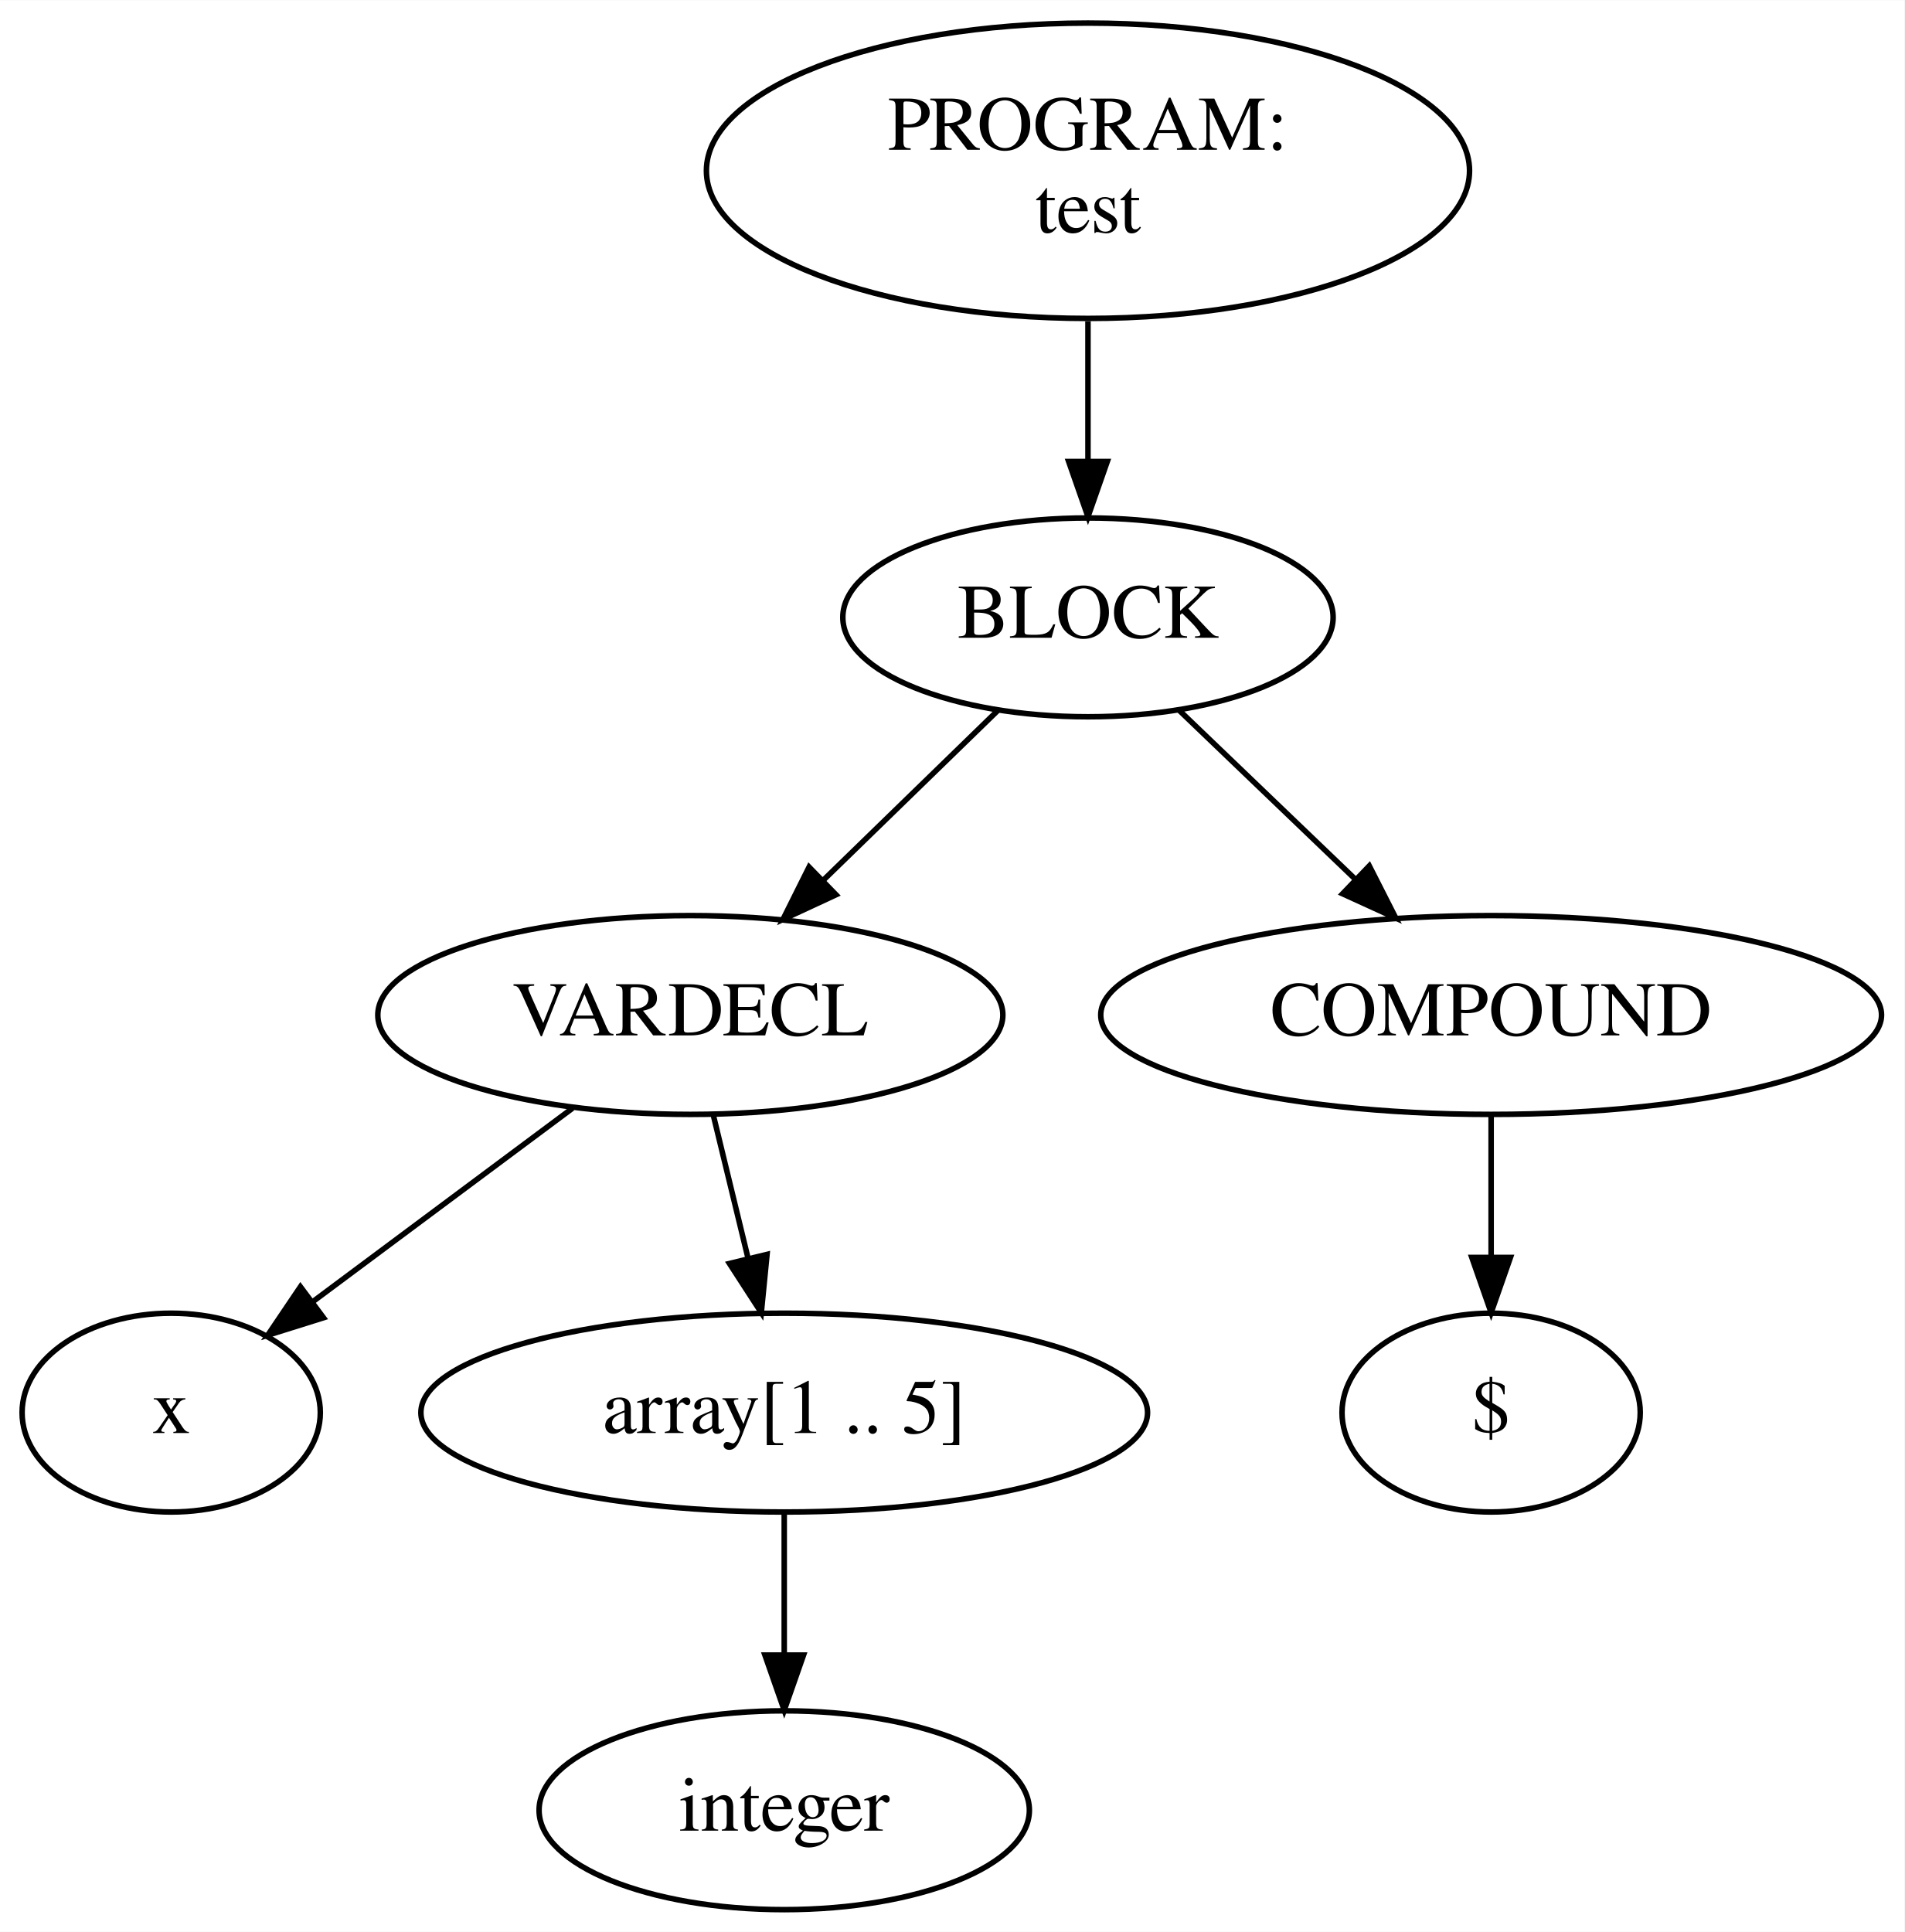
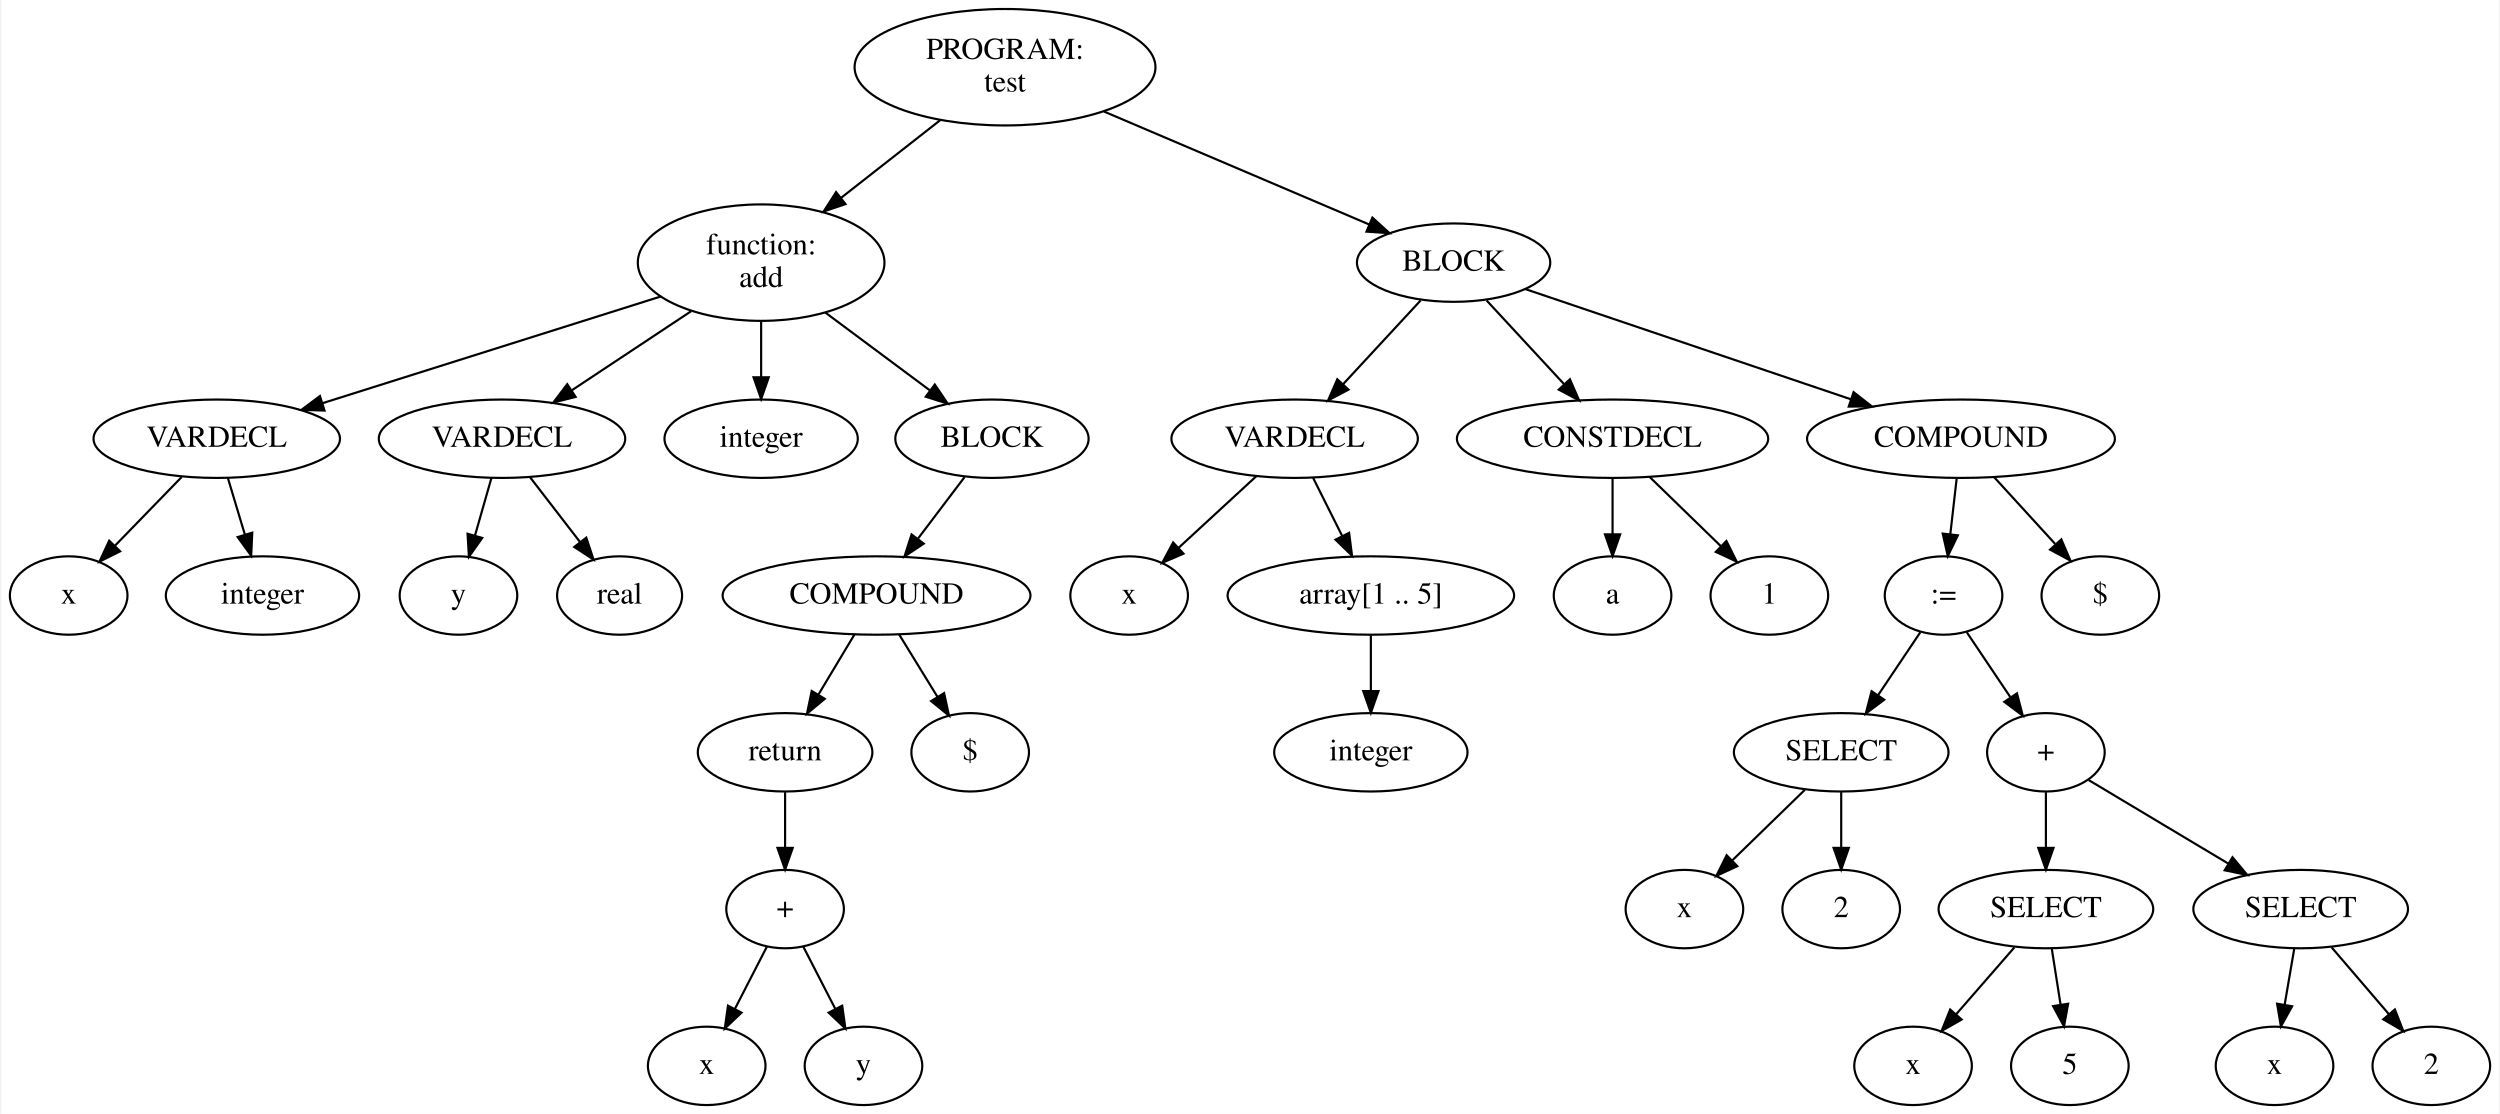
- <svg xmlns="http://www.w3.org/2000/svg" width="345pt" height="350pt" viewBox="0.00 0.00 344.84 349.74">
-   <g id="graph0" class="graph" transform="scale(1 1) rotate(0) translate(4 345.74)">
-     <polygon fill="white" stroke="transparent" points="-4,4 -4,-345.74 340.84,-345.74 340.84,4 -4,4" />
+ <svg xmlns="http://www.w3.org/2000/svg" width="1147pt" height="511pt" viewBox="0.00 0.00 1147.00 511.48">
+   <g id="graph0" class="graph" transform="scale(1 1) rotate(0) translate(4 507.48)">
+     <polygon fill="white" stroke="transparent" points="-4,4 -4,-507.48 1143,-507.48 1143,4 -4,4" />
    <g id="node1" class="node">
-       <ellipse fill="none" stroke="black" cx="193" cy="-314.87" rx="69.09" ry="26.74" />
-       <text text-anchor="middle" x="193" y="-318.67" font-family="Times,serif" font-size="14.00">PROGRAM:</text>
-       <text text-anchor="middle" x="193" y="-303.67" font-family="Times,serif" font-size="14.00">test</text>
+       <ellipse fill="none" stroke="black" cx="457" cy="-476.61" rx="69.09" ry="26.74" />
+       <text text-anchor="middle" x="457" y="-480.41" font-family="Times,serif" font-size="14.00">PROGRAM:</text>
+       <text text-anchor="middle" x="457" y="-465.41" font-family="Times,serif" font-size="14.00">test</text>
    </g>
    <g id="node2" class="node">
-       <ellipse fill="none" stroke="black" cx="193" cy="-234" rx="44.39" ry="18" />
-       <text text-anchor="middle" x="193" y="-230.3" font-family="Times,serif" font-size="14.00">BLOCK</text>
+       <ellipse fill="none" stroke="black" cx="345" cy="-386.87" rx="56.64" ry="26.74" />
+       <text text-anchor="middle" x="345" y="-390.67" font-family="Times,serif" font-size="14.00">function:</text>
+       <text text-anchor="middle" x="345" y="-375.67" font-family="Times,serif" font-size="14.00">add</text>
    </g>
    <g id="edge1" class="edge">
-       <path fill="none" stroke="black" d="M193,-287.61C193,-279.51 193,-270.57 193,-262.39" />
-       <polygon fill="black" stroke="black" points="196.5,-262.22 193,-252.22 189.5,-262.22 196.5,-262.22" />
+       <path fill="none" stroke="black" d="M427.28,-452.33C413.28,-441.36 396.45,-428.18 381.67,-416.6" />
+       <polygon fill="black" stroke="black" points="383.73,-413.76 373.7,-410.35 379.41,-419.27 383.73,-413.76" />
+     </g>
+     <g id="node17" class="node">
+       <ellipse fill="none" stroke="black" cx="663" cy="-386.87" rx="44.39" ry="18" />
+       <text text-anchor="middle" x="663" y="-383.17" font-family="Times,serif" font-size="14.00">BLOCK</text>
+     </g>
+     <g id="edge16" class="edge">
+       <path fill="none" stroke="black" d="M502.46,-456.25C538.96,-440.7 589.65,-419.11 624.25,-404.38" />
+       <polygon fill="black" stroke="black" points="625.72,-407.55 633.55,-400.41 622.98,-401.11 625.72,-407.55" />
    </g>
    <g id="node3" class="node">
-       <ellipse fill="none" stroke="black" cx="121" cy="-162" rx="56.59" ry="18" />
-       <text text-anchor="middle" x="121" y="-158.3" font-family="Times,serif" font-size="14.00">VARDECL</text>
+       <ellipse fill="none" stroke="black" cx="95" cy="-306" rx="56.59" ry="18" />
+       <text text-anchor="middle" x="95" y="-302.3" font-family="Times,serif" font-size="14.00">VARDECL</text>
    </g>
    <g id="edge2" class="edge">
-       <path fill="none" stroke="black" d="M176.66,-217.12C167.31,-208.03 155.41,-196.46 145.02,-186.35" />
-       <polygon fill="black" stroke="black" points="147.38,-183.77 137.77,-179.31 142.5,-188.79 147.38,-183.77" />
+       <path fill="none" stroke="black" d="M298.85,-371.31C254.78,-357.41 188.61,-336.53 143.7,-322.37" />
+       <polygon fill="black" stroke="black" points="144.49,-318.94 133.9,-319.27 142.38,-325.62 144.49,-318.94" />
+     </g>
+     <g id="node6" class="node">
+       <ellipse fill="none" stroke="black" cx="226" cy="-306" rx="56.59" ry="18" />
+       <text text-anchor="middle" x="226" y="-302.3" font-family="Times,serif" font-size="14.00">VARDECL</text>
+     </g>
+     <g id="edge5" class="edge">
+       <path fill="none" stroke="black" d="M312.8,-364.53C295.8,-353.26 275.01,-339.48 258.03,-328.23" />
+       <polygon fill="black" stroke="black" points="259.81,-325.21 249.55,-322.61 255.95,-331.05 259.81,-325.21" />
+     </g>
+     <g id="node9" class="node">
+       <ellipse fill="none" stroke="black" cx="345" cy="-306" rx="44.39" ry="18" />
+       <text text-anchor="middle" x="345" y="-302.3" font-family="Times,serif" font-size="14.00">integer</text>
+     </g>
+     <g id="edge8" class="edge">
+       <path fill="none" stroke="black" d="M345,-359.61C345,-351.51 345,-342.57 345,-334.39" />
+       <polygon fill="black" stroke="black" points="348.5,-334.22 345,-324.22 341.5,-334.22 348.5,-334.22" />
+     </g>
+     <g id="node10" class="node">
+       <ellipse fill="none" stroke="black" cx="451" cy="-306" rx="44.39" ry="18" />
+       <text text-anchor="middle" x="451" y="-302.3" font-family="Times,serif" font-size="14.00">BLOCK</text>
+     </g>
+     <g id="edge9" class="edge">
+       <path fill="none" stroke="black" d="M374.53,-363.9C389.48,-352.77 407.56,-339.32 422.38,-328.29" />
+       <polygon fill="black" stroke="black" points="424.75,-330.89 430.68,-322.12 420.57,-325.28 424.75,-330.89" />
+     </g>
+     <g id="node4" class="node">
+       <ellipse fill="none" stroke="black" cx="27" cy="-234" rx="27" ry="18" />
+       <text text-anchor="middle" x="27" y="-230.3" font-family="Times,serif" font-size="14.00">x</text>
+     </g>
+     <g id="edge3" class="edge">
+       <path fill="none" stroke="black" d="M78.88,-288.41C69.75,-279 58.2,-267.12 48.32,-256.94" />
+       <polygon fill="black" stroke="black" points="50.63,-254.3 41.15,-249.57 45.61,-259.18 50.63,-254.3" />
+     </g>
+     <g id="node5" class="node">
+       <ellipse fill="none" stroke="black" cx="116" cy="-234" rx="44.39" ry="18" />
+       <text text-anchor="middle" x="116" y="-230.3" font-family="Times,serif" font-size="14.00">integer</text>
+     </g>
+     <g id="edge4" class="edge">
+       <path fill="none" stroke="black" d="M100.08,-288.05C102.42,-280.26 105.25,-270.82 107.88,-262.08" />
+       <polygon fill="black" stroke="black" points="111.3,-262.86 110.82,-252.28 104.59,-260.85 111.3,-262.86" />
    </g>
    <g id="node7" class="node">
-       <ellipse fill="none" stroke="black" cx="266" cy="-162" rx="70.69" ry="18" />
-       <text text-anchor="middle" x="266" y="-158.3" font-family="Times,serif" font-size="14.00">COMPOUND</text>
+       <ellipse fill="none" stroke="black" cx="206" cy="-234" rx="27" ry="18" />
+       <text text-anchor="middle" x="206" y="-230.3" font-family="Times,serif" font-size="14.00">y</text>
    </g>
    <g id="edge6" class="edge">
-       <path fill="none" stroke="black" d="M209.56,-217.12C218.98,-208.09 230.94,-196.62 241.42,-186.57" />
-       <polygon fill="black" stroke="black" points="243.94,-189 248.74,-179.55 239.1,-183.95 243.94,-189" />
-     </g>
-     <g id="node4" class="node">
-       <ellipse fill="none" stroke="black" cx="27" cy="-90" rx="27" ry="18" />
-       <text text-anchor="middle" x="27" y="-86.3" font-family="Times,serif" font-size="14.00">x</text>
-     </g>
-     <g id="edge3" class="edge">
-       <path fill="none" stroke="black" d="M99.67,-145.12C85.72,-134.73 67.43,-121.11 52.68,-110.12" />
-       <polygon fill="black" stroke="black" points="54.58,-107.18 44.47,-104.01 50.4,-112.79 54.58,-107.18" />
-     </g>
-     <g id="node5" class="node">
-       <ellipse fill="none" stroke="black" cx="138" cy="-90" rx="65.79" ry="18" />
-       <text text-anchor="middle" x="138" y="-86.3" font-family="Times,serif" font-size="14.00">array[1 .. 5]</text>
-     </g>
-     <g id="edge4" class="edge">
-       <path fill="none" stroke="black" d="M125.2,-143.7C127.1,-135.9 129.38,-126.51 131.48,-117.83" />
-       <polygon fill="black" stroke="black" points="134.89,-118.65 133.85,-108.1 128.08,-117 134.89,-118.65" />
-     </g>
-     <g id="node6" class="node">
-       <ellipse fill="none" stroke="black" cx="138" cy="-18" rx="44.39" ry="18" />
-       <text text-anchor="middle" x="138" y="-14.3" font-family="Times,serif" font-size="14.00">integer</text>
-     </g>
-     <g id="edge5" class="edge">
-       <path fill="none" stroke="black" d="M138,-71.7C138,-63.98 138,-54.71 138,-46.11" />
-       <polygon fill="black" stroke="black" points="141.5,-46.1 138,-36.1 134.5,-46.1 141.5,-46.1" />
+       <path fill="none" stroke="black" d="M221.16,-288.05C218.9,-280.14 216.15,-270.54 213.63,-261.69" />
+       <polygon fill="black" stroke="black" points="216.91,-260.44 210.8,-251.79 210.18,-262.37 216.91,-260.44" />
    </g>
    <g id="node8" class="node">
-       <ellipse fill="none" stroke="black" cx="266" cy="-90" rx="27" ry="18" />
-       <text text-anchor="middle" x="266" y="-86.3" font-family="Times,serif" font-size="14.00">$</text>
+       <ellipse fill="none" stroke="black" cx="280" cy="-234" rx="28.7" ry="18" />
+       <text text-anchor="middle" x="280" y="-230.3" font-family="Times,serif" font-size="14.00">real</text>
    </g>
    <g id="edge7" class="edge">
-       <path fill="none" stroke="black" d="M266,-143.7C266,-135.98 266,-126.71 266,-118.11" />
-       <polygon fill="black" stroke="black" points="269.5,-118.1 266,-108.1 262.5,-118.1 269.5,-118.1" />
+       <path fill="none" stroke="black" d="M238.8,-288.41C245.65,-279.53 254.2,-268.44 261.74,-258.67" />
+       <polygon fill="black" stroke="black" points="264.7,-260.57 268.03,-250.51 259.16,-256.29 264.7,-260.57" />
+     </g>
+     <g id="node11" class="node">
+       <ellipse fill="none" stroke="black" cx="398" cy="-234" rx="70.69" ry="18" />
+       <text text-anchor="middle" x="398" y="-230.3" font-family="Times,serif" font-size="14.00">COMPOUND</text>
+     </g>
+     <g id="edge10" class="edge">
+       <path fill="none" stroke="black" d="M438.44,-288.41C432.07,-279.99 424.19,-269.58 417.08,-260.2" />
+       <polygon fill="black" stroke="black" points="419.67,-257.82 410.84,-251.96 414.08,-262.04 419.67,-257.82" />
+     </g>
+     <g id="node12" class="node">
+       <ellipse fill="none" stroke="black" cx="356" cy="-162" rx="40.09" ry="18" />
+       <text text-anchor="middle" x="356" y="-158.3" font-family="Times,serif" font-size="14.00">return</text>
+     </g>
+     <g id="edge11" class="edge">
+       <path fill="none" stroke="black" d="M387.83,-216.05C382.88,-207.8 376.82,-197.7 371.32,-188.54" />
+       <polygon fill="black" stroke="black" points="374.22,-186.56 366.07,-179.79 368.22,-190.16 374.22,-186.56" />
+     </g>
+     <g id="node16" class="node">
+       <ellipse fill="none" stroke="black" cx="441" cy="-162" rx="27" ry="18" />
+       <text text-anchor="middle" x="441" y="-158.3" font-family="Times,serif" font-size="14.00">$</text>
+     </g>
+     <g id="edge15" class="edge">
+       <path fill="none" stroke="black" d="M408.41,-216.05C413.68,-207.47 420.18,-196.89 425.99,-187.44" />
+       <polygon fill="black" stroke="black" points="429.02,-189.18 431.28,-178.83 423.06,-185.52 429.02,-189.18" />
+     </g>
+     <g id="node13" class="node">
+       <ellipse fill="none" stroke="black" cx="356" cy="-90" rx="27" ry="18" />
+       <text text-anchor="middle" x="356" y="-86.3" font-family="Times,serif" font-size="14.00">+</text>
+     </g>
+     <g id="edge12" class="edge">
+       <path fill="none" stroke="black" d="M356,-143.7C356,-135.98 356,-126.71 356,-118.11" />
+       <polygon fill="black" stroke="black" points="359.5,-118.1 356,-108.1 352.5,-118.1 359.5,-118.1" />
+     </g>
+     <g id="node14" class="node">
+       <ellipse fill="none" stroke="black" cx="320" cy="-18" rx="27" ry="18" />
+       <text text-anchor="middle" x="320" y="-14.3" font-family="Times,serif" font-size="14.00">x</text>
+     </g>
+     <g id="edge13" class="edge">
+       <path fill="none" stroke="black" d="M347.65,-72.76C343.29,-64.28 337.85,-53.71 332.96,-44.2" />
+       <polygon fill="black" stroke="black" points="335.99,-42.44 328.3,-35.15 329.77,-45.64 335.99,-42.44" />
+     </g>
+     <g id="node15" class="node">
+       <ellipse fill="none" stroke="black" cx="392" cy="-18" rx="27" ry="18" />
+       <text text-anchor="middle" x="392" y="-14.3" font-family="Times,serif" font-size="14.00">y</text>
+     </g>
+     <g id="edge14" class="edge">
+       <path fill="none" stroke="black" d="M364.35,-72.76C368.71,-64.28 374.15,-53.71 379.04,-44.2" />
+       <polygon fill="black" stroke="black" points="382.23,-45.64 383.7,-35.15 376.01,-42.44 382.23,-45.64" />
+     </g>
+     <g id="node18" class="node">
+       <ellipse fill="none" stroke="black" cx="590" cy="-306" rx="56.59" ry="18" />
+       <text text-anchor="middle" x="590" y="-302.3" font-family="Times,serif" font-size="14.00">VARDECL</text>
+     </g>
+     <g id="edge17" class="edge">
+       <path fill="none" stroke="black" d="M647.87,-369.53C637.57,-358.39 623.75,-343.47 612.2,-330.99" />
+       <polygon fill="black" stroke="black" points="614.72,-328.55 605.36,-323.59 609.58,-333.31 614.72,-328.55" />
+     </g>
+     <g id="node22" class="node">
+       <ellipse fill="none" stroke="black" cx="736" cy="-306" rx="71.49" ry="18" />
+       <text text-anchor="middle" x="736" y="-302.3" font-family="Times,serif" font-size="14.00">CONSTDECL</text>
+     </g>
+     <g id="edge21" class="edge">
+       <path fill="none" stroke="black" d="M678.13,-369.53C688.43,-358.39 702.25,-343.47 713.8,-330.99" />
+       <polygon fill="black" stroke="black" points="716.42,-333.31 720.64,-323.59 711.28,-328.55 716.42,-333.31" />
+     </g>
+     <g id="node25" class="node">
+       <ellipse fill="none" stroke="black" cx="896" cy="-306" rx="70.69" ry="18" />
+       <text text-anchor="middle" x="896" y="-302.3" font-family="Times,serif" font-size="14.00">COMPOUND</text>
+     </g>
+     <g id="edge24" class="edge">
+       <path fill="none" stroke="black" d="M695.89,-374.74C734.81,-361.56 800.03,-339.48 845.4,-324.13" />
+       <polygon fill="black" stroke="black" points="846.69,-327.39 855.04,-320.86 844.45,-320.76 846.69,-327.39" />
+     </g>
+     <g id="node19" class="node">
+       <ellipse fill="none" stroke="black" cx="514" cy="-234" rx="27" ry="18" />
+       <text text-anchor="middle" x="514" y="-230.3" font-family="Times,serif" font-size="14.00">x</text>
+     </g>
+     <g id="edge18" class="edge">
+       <path fill="none" stroke="black" d="M572.37,-288.76C561.76,-278.99 548.13,-266.43 536.71,-255.91" />
+       <polygon fill="black" stroke="black" points="538.95,-253.22 529.22,-249.02 534.2,-258.37 538.95,-253.22" />
+     </g>
+     <g id="node20" class="node">
+       <ellipse fill="none" stroke="black" cx="625" cy="-234" rx="65.79" ry="18" />
+       <text text-anchor="middle" x="625" y="-230.3" font-family="Times,serif" font-size="14.00">array[1 .. 5]</text>
+     </g>
+     <g id="edge19" class="edge">
+       <path fill="none" stroke="black" d="M598.47,-288.05C602.5,-280.01 607.4,-270.2 611.89,-261.23" />
+       <polygon fill="black" stroke="black" points="615.02,-262.78 616.36,-252.28 608.76,-259.65 615.02,-262.78" />
+     </g>
+     <g id="node21" class="node">
+       <ellipse fill="none" stroke="black" cx="625" cy="-162" rx="44.39" ry="18" />
+       <text text-anchor="middle" x="625" y="-158.3" font-family="Times,serif" font-size="14.00">integer</text>
+     </g>
+     <g id="edge20" class="edge">
+       <path fill="none" stroke="black" d="M625,-215.7C625,-207.98 625,-198.71 625,-190.11" />
+       <polygon fill="black" stroke="black" points="628.5,-190.1 625,-180.1 621.5,-190.1 628.5,-190.1" />
+     </g>
+     <g id="node23" class="node">
+       <ellipse fill="none" stroke="black" cx="736" cy="-234" rx="27" ry="18" />
+       <text text-anchor="middle" x="736" y="-230.3" font-family="Times,serif" font-size="14.00">a</text>
+     </g>
+     <g id="edge22" class="edge">
+       <path fill="none" stroke="black" d="M736,-287.7C736,-279.98 736,-270.71 736,-262.11" />
+       <polygon fill="black" stroke="black" points="739.5,-262.1 736,-252.1 732.5,-262.1 739.5,-262.1" />
+     </g>
+     <g id="node24" class="node">
+       <ellipse fill="none" stroke="black" cx="808" cy="-234" rx="27" ry="18" />
+       <text text-anchor="middle" x="808" y="-230.3" font-family="Times,serif" font-size="14.00">1</text>
+     </g>
+     <g id="edge23" class="edge">
+       <path fill="none" stroke="black" d="M753.06,-288.41C762.83,-278.91 775.21,-266.88 785.74,-256.65" />
+       <polygon fill="black" stroke="black" points="788.28,-259.05 793.01,-249.57 783.4,-254.03 788.28,-259.05" />
+     </g>
+     <g id="node26" class="node">
+       <ellipse fill="none" stroke="black" cx="888" cy="-234" rx="27" ry="18" />
+       <text text-anchor="middle" x="888" y="-230.3" font-family="Times,serif" font-size="14.00">:=</text>
+     </g>
+     <g id="edge25" class="edge">
+       <path fill="none" stroke="black" d="M894.02,-287.7C893.14,-279.98 892.08,-270.71 891.1,-262.11" />
+       <polygon fill="black" stroke="black" points="894.57,-261.64 889.95,-252.1 887.61,-262.44 894.57,-261.64" />
+     </g>
+     <g id="node37" class="node">
+       <ellipse fill="none" stroke="black" cx="960" cy="-234" rx="27" ry="18" />
+       <text text-anchor="middle" x="960" y="-230.3" font-family="Times,serif" font-size="14.00">$</text>
+     </g>
+     <g id="edge36" class="edge">
+       <path fill="none" stroke="black" d="M911.17,-288.41C919.57,-279.22 930.13,-267.67 939.28,-257.66" />
+       <polygon fill="black" stroke="black" points="942.09,-259.78 946.25,-250.04 936.92,-255.06 942.09,-259.78" />
+     </g>
+     <g id="node27" class="node">
+       <ellipse fill="none" stroke="black" cx="841" cy="-162" rx="49.29" ry="18" />
+       <text text-anchor="middle" x="841" y="-158.3" font-family="Times,serif" font-size="14.00">SELECT</text>
+     </g>
+     <g id="edge26" class="edge">
+       <path fill="none" stroke="black" d="M877.33,-217.12C871.61,-208.59 864.42,-197.89 857.95,-188.25" />
+       <polygon fill="black" stroke="black" points="860.76,-186.15 852.28,-179.8 854.95,-190.05 860.76,-186.15" />
+     </g>
+     <g id="node30" class="node">
+       <ellipse fill="none" stroke="black" cx="935" cy="-162" rx="27" ry="18" />
+       <text text-anchor="middle" x="935" y="-158.3" font-family="Times,serif" font-size="14.00">+</text>
+     </g>
+     <g id="edge29" class="edge">
+       <path fill="none" stroke="black" d="M898.67,-217.12C904.55,-208.34 911.99,-197.26 918.61,-187.42" />
+       <polygon fill="black" stroke="black" points="921.71,-189.07 924.38,-178.82 915.9,-185.17 921.71,-189.07" />
+     </g>
+     <g id="node28" class="node">
+       <ellipse fill="none" stroke="black" cx="769" cy="-90" rx="27" ry="18" />
+       <text text-anchor="middle" x="769" y="-86.3" font-family="Times,serif" font-size="14.00">x</text>
+     </g>
+     <g id="edge27" class="edge">
+       <path fill="none" stroke="black" d="M824.3,-144.76C814.41,-135.14 801.75,-122.84 791.04,-112.43" />
+       <polygon fill="black" stroke="black" points="793.27,-109.71 783.66,-105.25 788.39,-114.73 793.27,-109.71" />
+     </g>
+     <g id="node29" class="node">
+       <ellipse fill="none" stroke="black" cx="841" cy="-90" rx="27" ry="18" />
+       <text text-anchor="middle" x="841" y="-86.3" font-family="Times,serif" font-size="14.00">2</text>
+     </g>
+     <g id="edge28" class="edge">
+       <path fill="none" stroke="black" d="M841,-143.7C841,-135.98 841,-126.71 841,-118.11" />
+       <polygon fill="black" stroke="black" points="844.5,-118.1 841,-108.1 837.5,-118.1 844.5,-118.1" />
+     </g>
+     <g id="node31" class="node">
+       <ellipse fill="none" stroke="black" cx="935" cy="-90" rx="49.29" ry="18" />
+       <text text-anchor="middle" x="935" y="-86.3" font-family="Times,serif" font-size="14.00">SELECT</text>
+     </g>
+     <g id="edge30" class="edge">
+       <path fill="none" stroke="black" d="M935,-143.7C935,-135.98 935,-126.71 935,-118.11" />
+       <polygon fill="black" stroke="black" points="938.5,-118.1 935,-108.1 931.5,-118.1 938.5,-118.1" />
+     </g>
+     <g id="node34" class="node">
+       <ellipse fill="none" stroke="black" cx="1052" cy="-90" rx="49.29" ry="18" />
+       <text text-anchor="middle" x="1052" y="-86.3" font-family="Times,serif" font-size="14.00">SELECT</text>
+     </g>
+     <g id="edge33" class="edge">
+       <path fill="none" stroke="black" d="M954.58,-149.28C972.04,-138.84 997.95,-123.34 1018.66,-110.95" />
+       <polygon fill="black" stroke="black" points="1020.69,-113.81 1027.47,-105.68 1017.09,-107.81 1020.69,-113.81" />
+     </g>
+     <g id="node32" class="node">
+       <ellipse fill="none" stroke="black" cx="874" cy="-18" rx="27" ry="18" />
+       <text text-anchor="middle" x="874" y="-14.3" font-family="Times,serif" font-size="14.00">x</text>
+     </g>
+     <g id="edge31" class="edge">
+       <path fill="none" stroke="black" d="M920.54,-72.41C912.54,-63.22 902.47,-51.67 893.75,-41.66" />
+       <polygon fill="black" stroke="black" points="896.31,-39.28 887.1,-34.04 891.04,-43.88 896.31,-39.28" />
+     </g>
+     <g id="node33" class="node">
+       <ellipse fill="none" stroke="black" cx="946" cy="-18" rx="27" ry="18" />
+       <text text-anchor="middle" x="946" y="-14.3" font-family="Times,serif" font-size="14.00">5</text>
+     </g>
+     <g id="edge32" class="edge">
+       <path fill="none" stroke="black" d="M937.72,-71.7C938.93,-63.98 940.39,-54.71 941.74,-46.11" />
+       <polygon fill="black" stroke="black" points="945.22,-46.53 943.31,-36.1 938.3,-45.44 945.22,-46.53" />
+     </g>
+     <g id="node35" class="node">
+       <ellipse fill="none" stroke="black" cx="1040" cy="-18" rx="27" ry="18" />
+       <text text-anchor="middle" x="1040" y="-14.3" font-family="Times,serif" font-size="14.00">x</text>
+     </g>
+     <g id="edge34" class="edge">
+       <path fill="none" stroke="black" d="M1049.03,-71.7C1047.71,-63.98 1046.12,-54.71 1044.65,-46.11" />
+       <polygon fill="black" stroke="black" points="1048.07,-45.37 1042.93,-36.1 1041.17,-46.55 1048.07,-45.37" />
+     </g>
+     <g id="node36" class="node">
+       <ellipse fill="none" stroke="black" cx="1112" cy="-18" rx="27" ry="18" />
+       <text text-anchor="middle" x="1112" y="-14.3" font-family="Times,serif" font-size="14.00">2</text>
+     </g>
+     <g id="edge35" class="edge">
+       <path fill="none" stroke="black" d="M1066.22,-72.41C1074.09,-63.22 1084,-51.67 1092.58,-41.66" />
+       <polygon fill="black" stroke="black" points="1095.26,-43.91 1099.11,-34.04 1089.94,-39.35 1095.26,-43.91" />
    </g>
  </g>
</svg>
